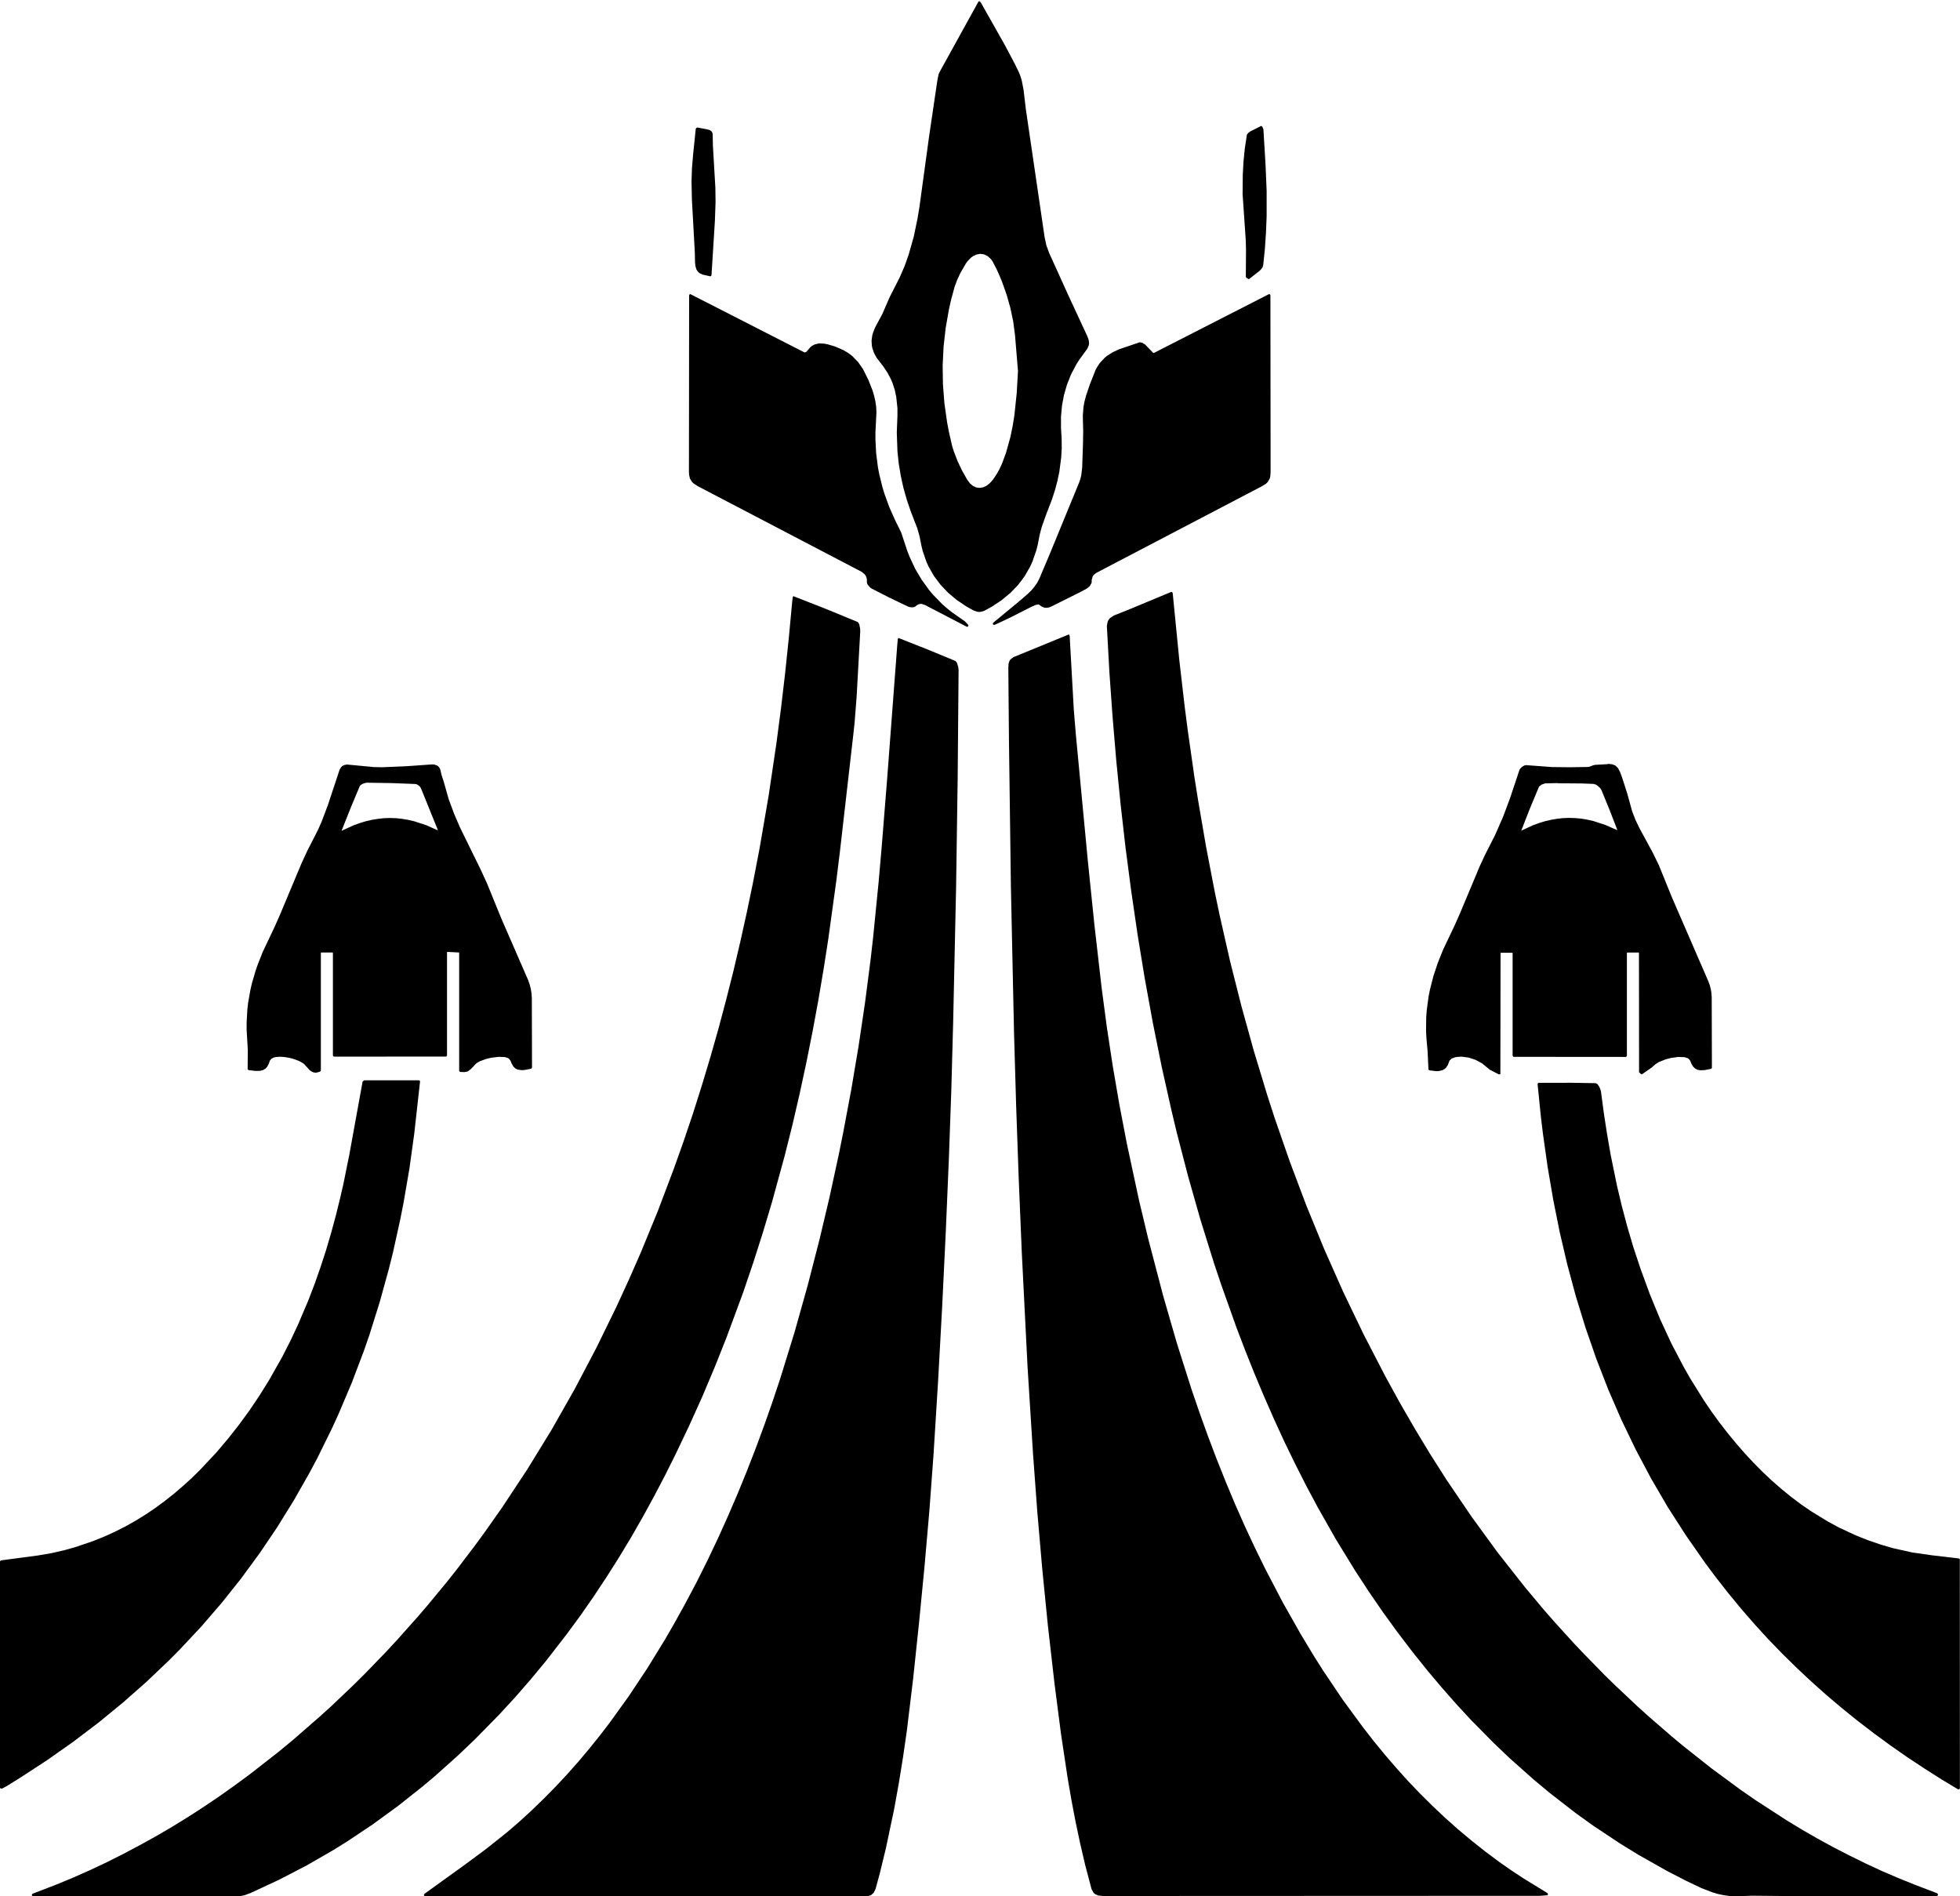
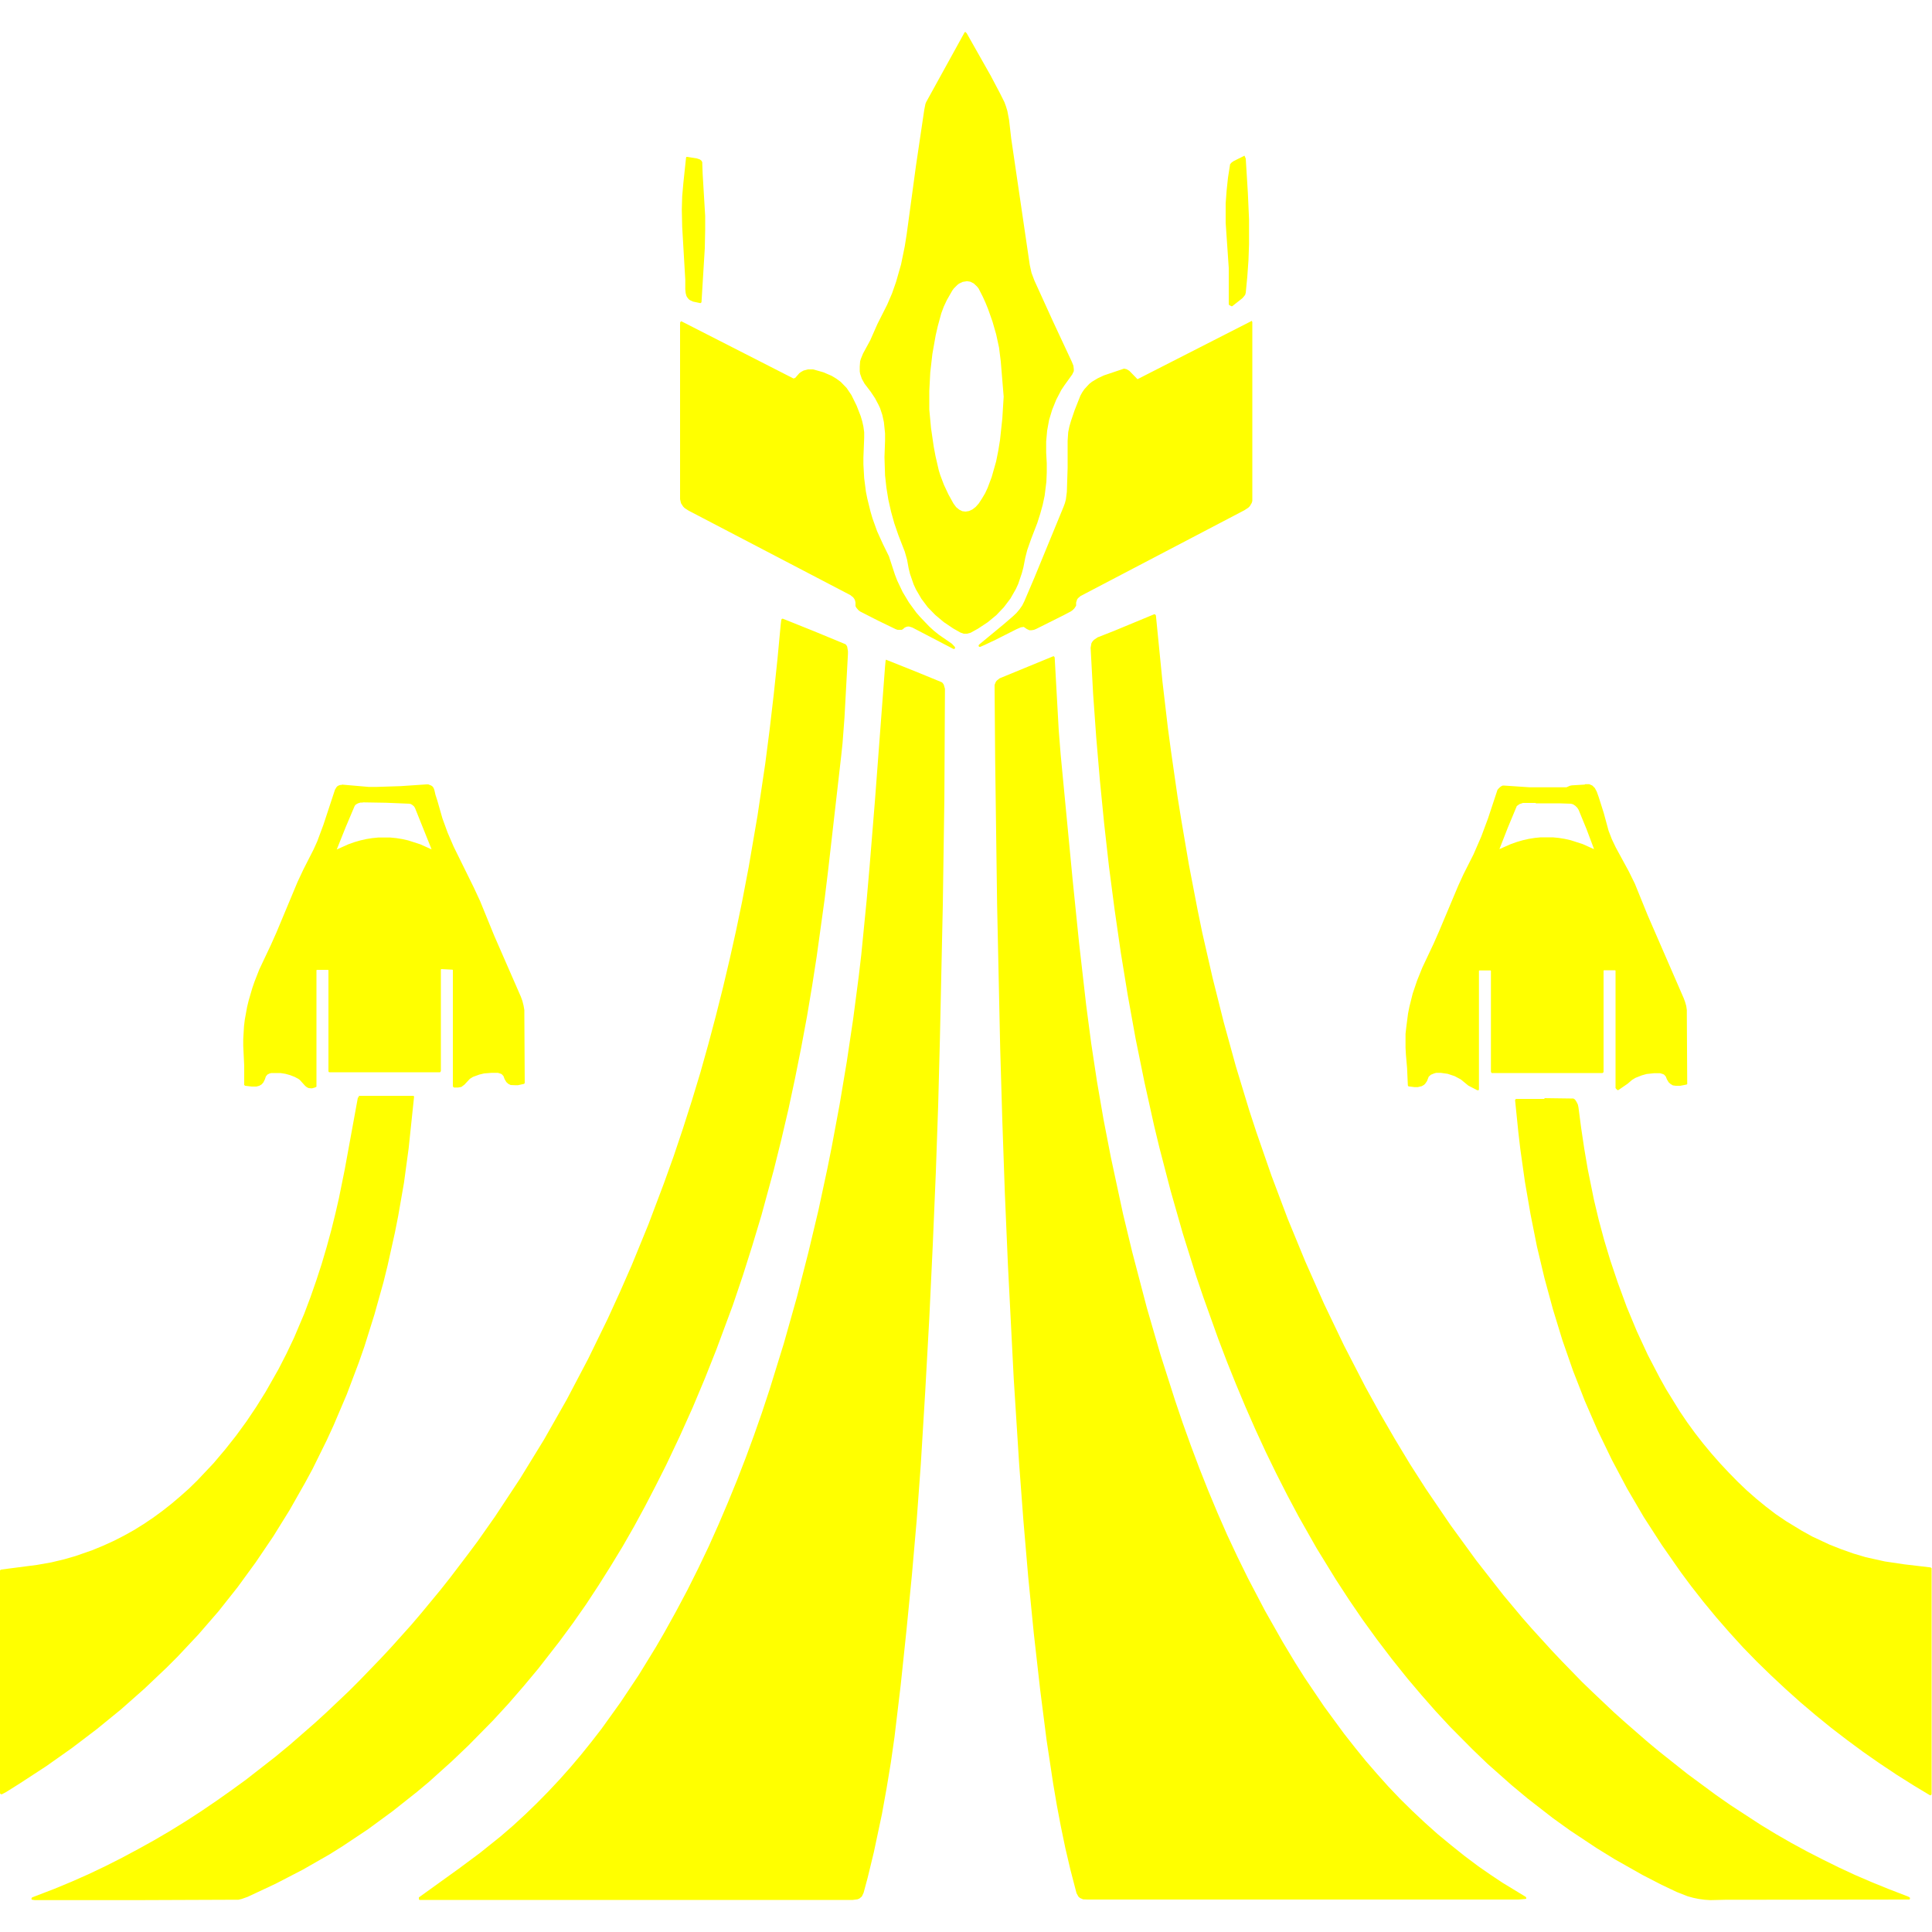
- <svg xmlns="http://www.w3.org/2000/svg" width="1064.15px" height="1028.95px" viewBox="0 0 1064.15 1028.95">
-   <defs />
-   <g>
-     <path stroke="none" fill="#000000" d="M635.95 321.3 L636.05 321.35 636.4 321.45 636.7 321.95 640.3 358.5 643.25 383.95 644.9 396.65 648.5 421.9 650.5 434.5 654.8 459.55 659.6 484.5 662.2 496.9 667.8 521.6 674 546.15 680.75 570.5 688.1 594.7 692 606.75 700.3 630.65 709.25 654.4 718.9 677.95 729.25 701.25 740.35 724.35 752.2 747.25 760.05 761.55 768.2 775.65 776.6 789.55 785.3 803.2 798.9 823.25 813.15 842.8 828.1 861.8 838.45 874.15 843.75 880.2 854.6 892.15 860.15 898 871.45 909.55 877.25 915.2 889.1 926.35 895.15 931.8 907.5 942.5 913.8 947.75 929.35 960.05 945.25 971.75 953.35 977.35 969.85 988.05 978.25 993.15 986.75 998.05 995.35 1002.75 1004.1 1007.25 1012.95 1011.6 1021.9 1015.75 1031 1019.65 1040.2 1023.35 1050.95 1027.45 1051.85 1027.85 1052.15 1028.15 1052.2 1028.6 1051.95 1029.1 1051.55 1029.25 967.55 1029.25 951.05 1029.1 942.2 1029.45 939 1029.25 935.85 1028.8 932.75 1028.15 929.7 1027.25 923.75 1024.95 915.45 1021 904.9 1015.55 889.5 1006.85 879.5 1000.7 864.9 991 855.45 984.2 841.65 973.5 832.7 966.05 819.65 954.45 811.2 946.4 798.85 933.9 790.85 925.25 783.05 916.4 775.4 907.35 766.9 896.75 758.7 886 750.8 875.1 743.2 864.05 735.85 852.8 725.35 835.7 715.45 818.25 709.15 806.45 703.1 794.5 697.25 782.45 691.65 770.25 686.25 757.95 681.05 745.55 676.05 733.05 671.25 720.45 663 697.3 659.1 685.65 651.8 662.25 645.1 638.7 638.95 615 636.1 603.1 630.75 579.2 625.9 555.15 621.5 531 617.65 507.45 614.2 483.85 611.1 460.2 608.4 436.5 606.05 412.8 604.05 389.05 602.35 365.25 600.95 339.85 601.4 337.45 601.9 336.45 602.7 335.5 604.7 334.15 613.6 330.6 635.95 321.3 M488.1 346.3 L488 346.4 503.2 352.4 518.5 358.7 519.05 359.1 519.65 360.05 520.3 362.25 520.45 363.75 519.95 422.65 519.1 481.55 517.5 554.95 516.5 591.65 515.2 628.35 513.5 668.65 511.55 708.95 509.35 749.25 506.85 789.5 504.6 819.95 501.95 850.35 499 880.7 495.8 911.05 492.35 939.6 490.3 953.8 488 968 485.45 982.15 481 1003.25 477.6 1017.25 475.35 1025.5 474.35 1027.5 473 1028.7 471.9 1029.15 469.3 1029.45 230.65 1029.3 230.3 1029.05 230.15 1028.65 230.4 1028.1 252.4 1012.25 264 1003.65 275.3 994.65 282.2 988.7 288.9 982.55 295.4 976.25 301.75 969.8 307.9 963.2 313.9 956.45 319.7 949.55 325.35 942.55 330.85 935.4 341.4 920.75 351.4 905.7 360.9 890.25 365.45 882.4 371.95 870.7 378.2 858.9 384.15 847 389.85 835 395.3 822.9 400.55 810.7 405.55 798.45 410.35 786.1 414.95 773.65 419.35 761.15 423.55 748.55 431.4 723.15 438.6 697.5 444.9 673 450.4 649.8 455.45 626.5 457.8 614.8 462.2 591.4 466.15 567.9 469.65 544.35 472.7 520.7 474.05 508.85 477.05 478.65 478.65 460.3 481.6 423.6 487.15 350.15 487.45 346.9 487.75 346.4 488.1 346.3 M580.2 344.45 L580.1 344.4 580.45 344.5 580.75 345.05 583 385.2 584.1 398.6 590.65 467.6 594.2 502.1 598.15 536.55 600.95 557.65 604.15 578.7 607.75 599.65 611.75 620.55 618.45 651.75 623.4 672.45 631.5 703.35 638.9 728.95 646.95 754.3 651.25 766.85 655.75 779.35 660.45 791.75 665.35 804.05 670.45 816.25 675.8 828.35 681.4 840.35 687.25 852.25 696.5 869.95 706.35 887.35 713.25 898.8 718.35 906.85 728.95 922.6 740.15 937.85 745.95 945.3 751.95 952.6 758.1 959.75 764.4 966.75 770.9 973.55 777.6 980.2 784.5 986.7 791.55 993 798.85 999.1 806.35 1005.05 814.05 1010.8 820.65 1015.4 827.4 1019.85 840.15 1027.65 840.45 1028.2 840.35 1028.6 840.05 1028.85 836.1 1029.15 598.9 1029.25 596.35 1029 594.6 1028.25 593.75 1027.5 592.65 1025.55 589.2 1012.5 586.45 1000.7 583.95 988.9 581.7 977.05 579.65 965.15 576.05 941.25 572.5 913.7 568.95 882.6 565.85 851.45 563.15 820.25 560.85 789.05 557.9 742.15 554.75 679.6 553.1 639.95 551.7 600.3 550.55 560.65 548.85 481.35 547.8 402.05 547.45 362.35 547.6 360.25 548.1 358.7 548.6 358 550.2 356.75 580.2 344.45 M431.05 323.6 L431.05 323.75 448.3 330.5 465.55 337.6 466.05 338 466.55 339 467 341.4 467.05 342.85 465.1 378.1 464 392.15 463.25 399.15 456 462.45 454.05 478.25 449.7 509.8 447.25 525.55 444.35 542.7 441.2 559.8 437.8 576.8 434.15 593.75 430.25 610.6 426.05 627.35 419.2 652.35 414.25 668.9 409 685.35 403.45 701.7 394.45 726.05 388.05 742.15 381.3 758.15 374.15 774 366.65 789.75 360.95 801.15 355.05 812.4 348.95 823.55 342.65 834.55 336.1 845.4 329.35 856.05 322.4 866.55 315.2 876.9 307.75 887.05 296.15 902 288.1 911.7 279.8 921.25 271.2 930.6 257.8 944.25 248.5 953.1 235.8 964.45 229.3 969.9 216.05 980.4 202.4 990.35 188.4 999.7 181.25 1004.15 166.6 1012.6 151.55 1020.4 136.1 1027.6 132.85 1028.8 131.05 1029.2 129.4 1029.35 74.3 1029.45 19.2 1029.45 17.65 1029.25 17.35 1028.95 17.3 1028.5 17.7 1028 30.2 1023.2 39.65 1019.3 49 1015.15 58.2 1010.8 67.25 1006.25 76.2 1001.5 85.05 996.6 93.75 991.5 102.35 986.2 110.85 980.7 119.2 975.05 127.45 969.2 135.6 963.2 151.6 950.7 159.45 944.2 173.55 931.9 179.85 926.2 192.1 914.55 198.1 908.6 209.8 896.5 215.5 890.35 226.65 877.85 232.1 871.5 242.75 858.6 247.95 852.05 258.05 838.75 263 832 272.6 818.35 286.45 797.4 299.6 775.95 312.05 754 323.85 731.55 334.7 709.35 341.45 694.65 347.95 679.85 357.15 657.45 365.7 634.85 371.1 619.7 376.25 604.45 381.1 589.1 385.75 573.65 390.15 558.15 394.3 542.55 398.25 526.9 401.95 511.15 405.45 495.35 408.75 479.5 412.4 460.55 417.3 432.05 421.55 403.45 424.05 384.35 426.3 365.2 428.3 346 430.1 326.75 430.4 324.2 430.7 323.7 431.05 323.6 M850.8 587.8 L850.7 587.75 866.4 588 867.3 588.5 868.2 589.8 868.9 591.3 869.25 592.75 870.75 604.1 872.5 615.45 874.45 626.75 877.9 643.6 880.55 654.75 883.5 665.85 886.75 676.85 890.85 689.2 895.85 702.8 901.35 716.15 907.4 729.2 914.05 741.9 917.6 748.15 925.2 760.35 929.25 766.3 933.5 772.15 937.95 777.9 942.6 783.55 947.25 788.9 952.05 794.05 956.95 799 962 803.75 967.2 808.3 972.55 812.65 978 816.75 983.65 820.6 992.4 825.95 998.4 829.2 1007.75 833.55 1014.2 836.1 1020.85 838.4 1027.65 840.4 1038.2 842.75 1049 844.3 1063.5 846 1064.05 846.4 1064.1 970.75 1063.75 971.35 1063.1 971.35 1054.3 966.05 1044.85 960.05 1035.55 953.9 1026.45 947.55 1017.5 941 1008.75 934.3 1000.2 927.4 991.8 920.3 983.6 913 975.6 905.5 967.75 897.8 960.1 889.9 952.65 881.75 945.4 873.4 938.35 864.85 931.45 856.05 925.9 848.6 915.35 833.5 905.5 818.15 896.4 802.55 888 786.7 880.25 770.6 873.15 754.25 866.7 737.65 860.85 720.8 855.6 703.75 850.95 686.5 846.85 669 843.3 651.3 840.25 633.4 837.7 615.35 836.6 606.25 834.8 588.45 835 588 835.45 587.8 850.8 587.8 M197.55 586.7 L197.6 586.45 227.4 586.45 227.9 586.65 228.05 587.15 224.9 615.5 222.3 634.3 219.15 652.65 217.35 661.8 213.35 679.95 211.1 688.95 206.15 706.85 200.6 724.55 197.55 733.35 190.95 750.75 183.65 767.95 179.95 776 172.2 791.7 168.1 799.4 159.55 814.45 150.5 829.05 140.95 843.2 130.9 856.9 120.35 870.15 109.3 882.95 97.75 895.3 91.8 901.3 79.5 913 66.75 924.25 53.5 935.1 39.8 945.5 25.6 955.5 10.95 965.05 3.45 969.7 1.2 970.9 0.35 970.95 -0.05 970.35 0 847.5 0.55 847.05 20.2 844.45 28.1 843.1 35.25 841.45 41.55 839.65 50.75 836.5 56.7 834.1 62.5 831.45 68.15 828.6 73.65 825.5 79 822.2 84.25 818.65 89.35 814.9 94.35 810.95 99.2 806.8 103.95 802.5 108.55 798 117.45 788.5 123.85 780.95 129.9 773.25 135.65 765.35 141.05 757.3 146.15 749.1 153.25 736.55 157.6 728 161.7 719.3 167.35 706.05 170.8 697.05 174 687.95 177 678.75 179.75 669.4 182.3 660 184.65 650.5 186.45 642.65 189.65 626.85 196.85 587.25 197.1 586.85 197.55 586.7 M873.05 414.8 L873.1 414.65 875.35 414.9 877.1 415.6 878.45 416.95 879.55 419 880.65 421.95 883.45 430.65 886.15 440.4 887.95 445.05 890.1 449.55 897.3 462.8 900.6 469.55 907.75 487.15 927.5 532.65 928.25 534.7 928.85 536.95 929.2 539.2 929.35 541.45 929.45 579.6 929.3 580 928.9 580.25 925.55 580.9 923.15 581 921.6 580.7 920.3 580 919.25 579 918.3 577.4 917.65 575.8 916.85 574.8 916.35 574.45 914.6 573.9 911.15 573.75 907.1 574.35 904.4 575.05 900.85 576.45 898.95 577.6 896.6 579.65 891.5 583.15 890.85 583 889.9 582.05 889.85 517.3 889.65 517.1 883.5 517.1 883.3 517.3 883.3 573.1 883.1 573.55 882.65 573.75 821.65 573.7 821.25 573.1 821.25 517.4 821.05 517.2 814.9 517.2 814.7 517.4 814.6 582.95 814.35 583.2 813.7 583.2 808.8 580.65 804.6 577.2 801.15 575.35 797.35 574.1 793.5 573.6 791.1 573.75 789.95 573.95 788.15 574.65 787 575.75 786.05 578.2 785.1 579.6 784.45 580.2 783.2 580.95 781 581.45 779.35 581.45 775.9 581 775.55 580.45 775.1 570.85 774.45 563.5 774.25 559.65 774.35 552 774.65 548.25 775.65 540.8 776.4 537.1 778.25 529.85 780.65 522.65 783.5 515.55 789.8 502.3 792.6 496 803.3 470.45 806.2 464.2 811.75 453.25 816.05 443.45 819.8 433.45 825.05 417.7 825.85 416.75 826.85 415.95 827.9 415.45 828.5 415.35 842.7 416.4 852.35 416.5 862 416.35 863 416.2 864.95 415.45 866.05 415.2 873.05 414.8 M188.2 415.1 L188.15 415 202.95 416.4 207.55 416.5 220.6 415.95 234.75 414.95 235.85 415.05 237.4 415.6 238.1 416.15 238.65 416.9 239.1 417.95 239.75 420.75 240.85 424.1 243.6 433.8 246.5 441.65 249.8 449.3 260.85 471.8 264.35 479.4 272.1 498.4 286.75 532.05 287.55 534.35 288.2 536.9 288.6 539.4 288.75 541.9 288.85 579.55 288.55 580.1 285.1 580.8 283.45 580.95 281.1 580.65 279.8 580 278.75 579 277.8 577.4 277.15 575.75 276.35 574.75 275.85 574.4 274.2 573.85 270.75 573.7 266.65 574.2 263.95 574.85 260.4 576.15 258.65 577.2 255.65 580.35 253.9 581.65 252.1 582 249.9 581.9 249.5 581.7 249.3 581.25 249.3 517.25 249.1 517.05 242.9 516.75 242.7 516.95 242.7 572.95 242.3 573.55 181.4 573.6 180.95 573.4 180.75 572.95 180.75 517.25 180.55 517.05 174.4 517.05 174.2 517.25 174.2 581.05 174.1 581.45 173.4 581.85 171.95 582.25 171.2 582.3 170.05 582.1 169.1 581.65 168.1 580.9 165.15 577.65 164.35 577.05 162.35 575.95 159.85 575 157.15 574.25 154.4 573.8 151.85 573.65 149.55 573.85 148.6 574.1 147.35 574.75 146.5 575.8 145.95 577.4 145.1 579.05 144.1 580.15 142.8 580.9 141.2 581.3 138.65 581.35 135 580.9 134.45 580.5 134.55 570 133.9 558.9 133.9 555.25 134.3 548 134.7 544.45 135.95 537.4 136.75 533.9 138.75 527 139.95 523.55 142.65 516.75 149.05 503.25 152.1 496.35 163.75 468.55 166.9 461.75 172.55 450.7 174.55 446.2 178 437.1 184.4 417.75 185.3 416.35 185.95 415.75 187.25 415.2 188.2 415.1 M199.75 424.9 L199.75 424.85 198.45 425 197.1 425.4 195.95 426.05 195.3 426.8 190.35 438.65 185.5 450.85 185.6 450.95 192 448 195.35 446.8 198.65 445.8 201.95 445.05 205.25 444.5 208.5 444.15 211.75 444.05 215 444.15 218.25 444.5 221.5 445.05 224.8 445.8 231.4 447.95 237.55 450.7 237.7 450.5 228.55 427.9 228.05 427.1 227.25 426.35 226.35 425.8 225.55 425.6 212.65 425.1 199.75 424.9 M845.85 425.2 L845.95 425.1 838.95 425.25 837.05 425.9 835.6 427 830.6 439 826 450.75 826.1 450.85 832.4 447.95 835.7 446.75 839 445.75 842.3 445 845.55 444.45 848.8 444.1 852.05 444 855.3 444.1 858.55 444.4 861.8 444.95 865.1 445.7 871.7 447.85 877.9 450.6 878.05 450.4 873.9 439.7 869.55 429.05 868.8 427.85 867.7 426.75 866.4 425.9 865.2 425.55 858.75 425.3 845.85 425.2 M374.8 159.65 L374.7 159.6 436.85 191.35 437.8 191 440 188.45 440.8 187.8 442.25 187 444.7 186.4 447.5 186.55 449.5 186.95 453.25 188.05 457.7 189.95 460.35 191.5 462.75 193.3 465.9 196.55 468.6 200.45 471.5 206.3 473.75 212 474.6 214.9 475.25 217.75 475.7 220.8 475.85 223.85 475.3 234.7 475.3 238.55 475.7 246.15 476.65 253.6 477.35 257.3 479.15 264.6 480.25 268.2 482.85 275.35 486 282.4 489.3 289.1 492.65 299.2 493.95 302.5 496.9 308.8 500.4 314.7 504.4 320.25 506.6 322.85 511.4 327.8 514 330.1 516.75 332.3 523.95 337.35 525.65 339.2 525.8 339.6 525.65 340 525.15 340.25 524.85 340.2 502.15 328.4 500.45 327.85 499.55 327.85 498.7 328.05 497.85 328.5 496.85 329.3 496.2 329.6 495.1 329.7 493.9 329.55 492.95 329.25 483.05 324.5 473.3 319.55 472.3 318.8 471.1 317.4 470.7 316.5 470.65 314.6 470.45 313.55 470.05 312.6 469.45 311.75 467.9 310.45 378.8 263.9 376.65 262.5 375.75 261.65 374.6 259.8 374.1 257.55 374.05 256.1 374.15 160.3 374.45 159.75 374.8 159.65 M689 159.65 L689.1 159.65 689.45 159.75 689.75 160.3 689.85 256.35 689.65 258.8 689.35 259.85 688.3 261.65 687.45 262.5 685.35 263.85 595.1 311.05 593.75 312.2 593.25 312.95 592.75 314.7 592.65 316.45 591.8 317.95 590.85 318.9 589.8 319.65 585.95 321.7 570.8 329.25 569.5 329.75 568.25 329.95 567 329.85 565.6 329.3 563.95 328.1 562.4 328.35 560 329.4 548.35 335.3 542.45 338.1 539.95 339.2 539.35 339.15 539 338.7 539.25 338.05 552.65 327 558 322.4 559.9 320.55 561.6 318.55 563.1 316.4 564.3 314.1 569.8 301.1 585.85 262.05 586.55 260.05 587.05 258 587.55 253.8 588 240.6 588.1 234 587.9 225.7 588.25 220.9 588.85 217.8 589.65 214.8 591.65 208.85 594.85 200.75 595.9 198.85 597.1 197.1 599.75 194.25 601.2 193.05 604.35 191.1 607.75 189.55 618.8 185.8 620.2 186.1 621.7 187 626.15 191.6 626.4 191.65 689 159.65 M531.85 0.5 L531.8 0.8 532.4 1.15 545.7 24.7 550.8 34.35 553.2 39.25 554.1 41.55 554.8 43.95 555.75 48.95 556.95 59.15 567.15 128.75 568.1 133.15 569.65 137.4 579.85 159.9 590.25 182.3 591.05 184.4 591.3 186.3 591.15 187.4 590.4 189.2 586 195.25 584.35 197.85 581.55 203.15 579.35 208.65 577.7 214.3 576.6 220.15 576.05 226.15 576.05 232.35 576.4 238.15 576.45 243.3 576.15 248.45 575.15 256.1 574.1 261.15 572.75 266.15 571.15 271.1 567.75 279.95 565.6 286.05 564.5 290.15 563.45 295.6 562.65 298.75 560.6 304.7 559.35 307.5 556.35 312.75 552.75 317.55 548.55 321.9 543.75 325.85 538.4 329.4 534.35 331.6 532.4 332.15 531.45 332.2 530.45 332.05 528.6 331.4 524.65 329.2 519.45 325.7 514.8 321.8 510.7 317.5 507.15 312.8 504.2 307.65 502.95 304.9 500.95 299.05 500.2 295.95 499.3 291.3 498.05 286.85 494.55 277.8 492.35 271.35 490.5 264.85 489.05 258.25 487.95 251.6 487.25 244.9 486.9 234.75 487.25 225.8 487.25 221.6 486.6 215.45 485.75 211.5 484.5 207.7 483.7 205.85 481.8 202.25 479.45 198.75 476 194.3 474.55 191.65 473.6 188.9 473.35 187.55 473.2 184.85 473.6 182 474 180.6 475.15 177.7 479.05 170.45 483.05 161.25 488.4 150.75 491.1 144.55 493.35 138.2 496.1 128.5 498.15 118.65 499.25 111.95 504.4 74.3 508.95 43.45 509.6 40.3 510.05 39.25 531.25 0.85 531.85 0.5 M532.25 137.8 L530.2 138.15 528.15 139.15 527.15 139.9 525.25 141.85 524.4 143.05 521.4 148.25 519.7 151.9 518.3 155.65 516.4 162.65 515.25 167.75 513.45 177.95 512.3 188.15 511.8 198.4 511.95 208.65 512.75 218.9 514.2 229.15 515.15 234.25 516.95 242.1 517.8 244.85 519.85 250.2 522.3 255.4 525.1 260.35 526.6 262.4 528.25 263.8 530 264.6 531.85 264.85 533.75 264.55 535.6 263.7 537.4 262.3 539.1 260.4 540.95 257.65 542.6 254.75 544 251.75 546.2 245.8 548.6 237.15 549.8 231.3 550.75 225.4 552 213.5 552.7 201.5 551.1 182.1 550.1 174.45 548.55 167.1 546.55 160.05 544.1 153.1 542.7 149.7 541.2 146.35 538.85 141.8 538.05 140.7 536.25 139.05 534.3 138.1 532.25 137.8 M684.85 68.3 L684.75 68.35 685.35 68.75 685.95 70.2 687.1 89.25 687.7 103.6 687.7 117.3 687.35 126.2 686.75 135.1 685.85 143.9 685.5 145.05 684.8 146.05 683.9 147 678.35 151.35 677.9 151.5 676.65 150.75 676.4 150.2 676.5 135.3 676.35 130.25 674.65 105.35 674.75 94.7 675.15 87.6 675.85 80.55 677 73.05 677.85 72.05 678.9 71.3 684.85 68.3 M378.4 69.35 L378.5 69.2 383.9 70.2 385.5 70.7 386.45 71.45 386.85 72.35 386.95 73.1 387.05 78.85 388.4 101.95 388.5 109.65 388.15 119.75 386.3 149.35 386.1 149.8 385.65 150 381.6 149.1 380.05 148.4 379.35 147.9 378.45 146.85 378.05 146.1 377.6 144.55 377.35 142.45 377.25 137.2 375.65 108.15 375.45 98.45 375.7 91.25 376.3 84 377.75 69.95 378 69.5 378.4 69.35" />
-   </g>
+ <svg xmlns="http://www.w3.org/2000/svg" id="d" data-name="Ebene 2" viewBox="0 0 100 100">
+   <defs>
+     <style>
+       .e {
+         fill: #ff0;
+       }
+     </style>
+   </defs>
+   <path class="e" d="M59.77,31.8h0s.03.01.03.01l.03.05.34,3.43.28,2.39.16,1.19.34,2.37.19,1.18.4,2.35.45,2.34.24,1.17.53,2.32.58,2.31.63,2.29.69,2.27.37,1.13.78,2.25.84,2.23.91,2.21.97,2.19,1.04,2.17,1.11,2.15.74,1.34.77,1.33.79,1.31.82,1.28,1.28,1.88,1.34,1.84,1.4,1.79.97,1.16.5.57,1.02,1.12.52.55,1.06,1.09.55.53,1.11,1.05.57.51,1.16,1.01.59.49,1.46,1.16,1.49,1.1.76.53,1.55,1.01.79.48.8.46.81.44.82.42.83.41.84.39.86.37.86.35,1.01.39.08.04.03.03v.04s-.02.05-.02.05h-.04s-7.89.01-7.89.01h-1.55s-.83.02-.83.02l-.3-.02-.3-.04-.29-.06-.29-.08-.56-.22-.78-.37-.99-.51-1.45-.82-.94-.58-1.37-.91-.89-.64-1.3-1.01-.84-.7-1.23-1.09-.79-.76-1.16-1.17-.75-.81-.73-.83-.72-.85-.8-1-.77-1.01-.74-1.02-.71-1.04-.69-1.06-.99-1.61-.93-1.64-.59-1.11-.57-1.12-.55-1.13-.53-1.15-.51-1.16-.49-1.17-.47-1.17-.45-1.18-.78-2.18-.37-1.09-.69-2.2-.63-2.21-.58-2.23-.27-1.12-.5-2.25-.46-2.26-.41-2.27-.36-2.21-.32-2.22-.29-2.22-.25-2.23-.22-2.23-.19-2.23-.16-2.24-.13-2.39.04-.23.05-.09.08-.09.19-.13.84-.33,2.1-.87M45.87,34.15h0s1.43.57,1.43.57l1.44.59.05.04.06.09.06.21v.14s-.03,5.53-.03,5.53l-.08,5.53-.15,6.9-.09,3.45-.12,3.45-.16,3.79-.18,3.79-.21,3.79-.23,3.78-.21,2.86-.25,2.86-.28,2.85-.3,2.85-.32,2.68-.19,1.33-.22,1.33-.24,1.33-.42,1.98-.32,1.32-.21.78-.09.19-.13.11-.1.04-.24.03h-22.43s-.03-.04-.03-.04v-.04s0-.05,0-.05l2.07-1.49,1.09-.81,1.06-.85.65-.56.63-.58.61-.59.6-.61.58-.62.56-.63.55-.65.53-.66.52-.67.99-1.38.94-1.41.89-1.45.43-.74.61-1.1.59-1.11.56-1.12.54-1.13.51-1.14.49-1.15.47-1.15.45-1.16.43-1.17.41-1.17.39-1.18.74-2.39.68-2.41.59-2.3.52-2.18.47-2.19.22-1.1.41-2.2.37-2.21.33-2.21.29-2.22.13-1.11.28-2.84.15-1.72.28-3.45.52-6.9.03-.31.03-.05h.03M54.53,33.98h0s.03,0,.03,0l.03.05.21,3.77.1,1.26.62,6.48.33,3.24.37,3.24.26,1.98.3,1.98.34,1.97.38,1.96.63,2.93.47,1.95.76,2.9.7,2.41.76,2.38.4,1.18.42,1.17.44,1.17.46,1.16.48,1.15.5,1.14.53,1.13.55,1.12.87,1.66.93,1.64.65,1.08.48.76,1,1.48,1.05,1.43.55.7.56.69.58.67.59.66.61.64.63.62.65.61.66.59.69.57.7.56.72.54.62.43.63.42,1.2.73.03.05v.04s-.04.02-.04.02l-.37.03h-22.29s-.24-.01-.24-.01l-.16-.07-.08-.07-.1-.18-.32-1.23-.26-1.11-.23-1.11-.21-1.11-.19-1.12-.34-2.25-.33-2.59-.33-2.92-.29-2.93-.25-2.93-.22-2.93-.28-4.41-.3-5.88-.16-3.73-.13-3.73-.11-3.73-.16-7.45-.1-7.45-.03-3.73v-.2s.06-.15.06-.15l.05-.07.15-.12,2.82-1.16M40.51,32.02h0s1.62.65,1.62.65l1.62.67.05.04.05.09.04.23v.14s-.18,3.31-.18,3.31l-.1,1.32-.07.66-.68,5.95-.18,1.48-.41,2.96-.23,1.48-.27,1.61-.3,1.61-.32,1.6-.34,1.59-.37,1.58-.39,1.57-.64,2.35-.47,1.56-.49,1.55-.52,1.54-.85,2.29-.6,1.51-.63,1.5-.67,1.49-.7,1.48-.54,1.07-.55,1.06-.57,1.05-.59,1.03-.62,1.02-.63,1-.65.99-.68.97-.7.95-1.09,1.4-.76.91-.78.9-.81.88-1.26,1.28-.87.83-1.19,1.07-.61.51-1.25.99-1.28.94-1.32.88-.67.42-1.38.79-1.41.73-1.45.68-.31.11-.17.04h-.16s-5.18.02-5.18.02H1.81l-.15-.02-.03-.03v-.04s.03-.05.03-.05l1.17-.45.89-.37.88-.39.86-.41.85-.43.84-.45.83-.46.82-.48.81-.5.8-.52.78-.53.78-.55.77-.56,1.5-1.17.74-.61,1.33-1.16.59-.54,1.15-1.09.56-.56,1.1-1.14.54-.58,1.05-1.17.51-.6,1-1.21.49-.62.95-1.25.47-.63.9-1.28,1.3-1.97,1.24-2.02,1.17-2.06,1.11-2.11,1.02-2.09.63-1.38.61-1.39.86-2.1.8-2.12.51-1.42.48-1.43.46-1.44.44-1.45.41-1.46.39-1.47.37-1.47.35-1.48.33-1.48.31-1.49.34-1.78.46-2.68.4-2.69.23-1.79.21-1.8.19-1.8.17-1.81.03-.24.03-.05h.03M79.96,56.84h0s1.48.02,1.48.02l.08.05.08.12.07.14.03.14.14,1.07.16,1.07.18,1.06.32,1.58.25,1.05.28,1.04.31,1.03.39,1.16.47,1.28.52,1.25.57,1.23.62,1.19.33.59.71,1.15.38.56.4.55.42.54.44.53.44.5.45.48.46.47.47.45.49.43.5.41.51.39.53.36.82.5.56.31.88.41.61.24.62.22.64.19.99.22,1.01.15,1.36.16.05.04v11.69s-.03.06-.03.06h-.06l-.83-.5-.89-.56-.87-.58-.86-.6-.84-.62-.82-.63-.8-.65-.79-.67-.77-.69-.75-.7-.74-.72-.72-.74-.7-.77-.68-.78-.66-.8-.65-.83-.52-.7-.99-1.42-.93-1.44-.86-1.47-.79-1.49-.73-1.51-.67-1.54-.61-1.56-.55-1.58-.49-1.6-.44-1.62-.39-1.64-.33-1.66-.29-1.68-.24-1.7-.1-.86-.17-1.67.02-.04.04-.02h1.44M18.57,56.74v-.02h2.81l.05.02v.05s-.28,2.66-.28,2.66l-.24,1.77-.3,1.72-.17.86-.38,1.71-.21.85-.47,1.68-.52,1.66-.29.83-.62,1.64-.69,1.62-.35.76-.73,1.48-.39.72-.8,1.41-.85,1.37-.9,1.33-.94,1.29-.99,1.25-1.04,1.2-1.09,1.16-.56.56-1.16,1.1-1.2,1.06-1.25,1.02-1.29.98-1.33.94-1.38.9-.7.44-.21.11H.04s-.04-.05-.04-.05v-11.54s.06-.04.06-.04l1.85-.24.74-.13.67-.16.59-.17.86-.3.56-.23.55-.25.53-.27.52-.29.5-.31.49-.33.48-.35.47-.37.46-.39.45-.4.43-.42.84-.89.6-.71.57-.72.54-.74.51-.76.48-.77.67-1.18.41-.8.39-.82.53-1.25.32-.85.3-.86.28-.86.26-.88.24-.88.22-.89.17-.74.3-1.48.68-3.72.02-.04h.04M82.05,40.59h0s.21,0,.21,0l.16.07.13.13.1.19.1.28.26.82.25.92.17.44.2.42.68,1.25.31.63.67,1.65,1.86,4.28.07.19.06.21.03.21v.21s.02,3.59.02,3.59v.04s-.05.02-.05.02l-.31.06h-.23s-.15-.02-.15-.02l-.12-.07-.1-.09-.09-.15-.06-.15-.08-.09-.05-.03-.16-.05h-.32s-.38.04-.38.04l-.25.07-.33.13-.18.11-.22.19-.48.33h-.06s-.09-.1-.09-.1v-6.08s-.02-.02-.02-.02h-.58l-.02.02v5.24l-.02.04-.04.02h-5.73s-.04-.06-.04-.06v-5.23l-.02-.02h-.58l-.02.02v6.16s-.03.02-.03.02h-.06l-.46-.24-.39-.32-.32-.17-.36-.12-.36-.05h-.23s-.11.03-.11.03l-.17.07-.11.1-.09.23-.09.13-.06.06-.12.07-.21.05h-.16l-.32-.04-.03-.05-.04-.9-.06-.69-.02-.36v-.72s.04-.35.04-.35l.09-.7.07-.35.17-.68.23-.68.27-.67.59-1.25.26-.59,1.01-2.4.27-.59.52-1.03.4-.92.35-.94.49-1.48.08-.09.09-.08.1-.05h.06s1.33.09,1.33.09h.91s.91,0,.91,0h.09s.18-.08.18-.08l.1-.02.66-.04M17.69,40.61h0s1.39.12,1.39.12h.43s1.23-.04,1.23-.04l1.33-.09h.1s.15.06.15.06l.07.05.05.07.04.1.06.26.1.31.26.91.27.74.31.72,1.04,2.11.33.71.73,1.79,1.38,3.16.08.22.06.24.04.23v.23s.02,3.54.02,3.54l-.03.05-.32.07h-.16s-.22-.01-.22-.01l-.12-.06-.1-.09-.09-.15-.06-.16-.08-.09-.05-.03-.16-.05h-.32s-.39.03-.39.03l-.25.06-.33.12-.16.1-.28.3-.16.12-.17.03h-.21s-.04-.03-.04-.03l-.02-.04v-6.01l-.02-.02-.58-.03-.02.02v5.26l-.04.06h-5.72s-.04-.01-.04-.01l-.02-.04v-5.23l-.02-.02h-.58l-.02.02v6.03s-.08.04-.08.04l-.14.04h-.07s-.11-.01-.11-.01l-.09-.04-.09-.07-.28-.31-.08-.06-.19-.1-.23-.09-.25-.07-.26-.04h-.24s-.22,0-.22,0l-.09.02-.12.06-.08.1-.05.15-.08.16-.09.1-.12.07-.15.04h-.24s-.34-.04-.34-.04l-.05-.04v-.99s-.05-1.04-.05-1.04v-.34l.04-.68.04-.33.12-.66.08-.33.19-.65.11-.32.25-.64.6-1.27.29-.65,1.09-2.61.3-.64.53-1.04.19-.42.32-.86.6-1.82.08-.13.06-.06.12-.05h.09M18.78,41.54h0s-.12,0-.12,0l-.13.04-.11.06-.06.07-.47,1.11-.46,1.15h0s.6-.27.6-.27l.31-.11.31-.09.31-.07.31-.05.31-.03h.31s.31,0,.31,0l.31.03.31.05.31.07.62.2.58.26v-.02s-.85-2.12-.85-2.12l-.05-.08-.08-.07-.08-.05-.08-.02-1.21-.05-1.21-.02M79.49,41.56h0s-.66,0-.66,0l-.18.06-.14.1-.47,1.13-.43,1.1h0s.59-.26.59-.26l.31-.11.31-.09.31-.07.31-.05.31-.03h.31s.31,0,.31,0l.31.03.31.05.31.07.62.2.58.26v-.02s-.38-1.01-.38-1.01l-.41-1-.07-.11-.1-.1-.12-.08-.11-.03-.61-.02h-1.21M35.23,16.61h0s5.84,2.98,5.84,2.98l.09-.03.21-.24.08-.06.14-.08.23-.06h.26s.19.05.19.05l.35.1.42.18.25.15.23.17.3.31.25.37.27.55.21.54.08.27.06.27.04.29v.29s-.04,1.02-.04,1.02v.36l.04.71.09.7.07.35.17.69.1.34.24.67.3.66.31.63.31.95.12.31.28.59.33.55.38.52.21.24.45.47.24.22.26.21.68.47.16.17v.04s0,.04,0,.04l-.05.02h-.03s-2.13-1.11-2.13-1.11l-.16-.05h-.08l-.08.02-.08.04-.09.08-.06.03h-.1s-.11,0-.11,0l-.09-.03-.93-.45-.92-.47-.09-.07-.11-.13-.04-.08v-.18s-.02-.1-.02-.1l-.04-.09-.06-.08-.15-.12-8.37-4.37-.2-.13-.08-.08-.11-.17-.05-.21v-.14s0-9,0-9l.03-.05h.03M64.75,16.61h.04s.03.06.03.06v9.03s0,.23,0,.23l-.03.1-.1.17-.08.08-.2.13-8.48,4.44-.13.11-.05.07-.05.16v.16s-.09.14-.09.14l-.09.09-.1.07-.36.19-1.42.71-.12.05-.12.02h-.12s-.13-.06-.13-.06l-.16-.11-.15.02-.23.1-1.09.55-.55.26-.23.1h-.06s-.03-.05-.03-.05l.02-.06,1.26-1.04.5-.43.18-.17.16-.19.14-.2.11-.22.52-1.22,1.51-3.67.07-.19.05-.19.05-.39.04-1.24v-.62s0-.78,0-.78l.03-.45.06-.29.08-.28.19-.56.3-.76.1-.18.11-.16.25-.27.14-.11.3-.18.32-.15,1.04-.35.13.03.14.08.42.43h.02s5.88-3,5.88-3M49.98,1.65v.03s.05.03.05.03l1.25,2.21.48.91.23.46.08.22.07.23.09.47.11.96.96,6.54.09.41.15.4.96,2.11.98,2.1.08.2.02.18v.1s-.08.17-.08.17l-.41.57-.16.24-.26.5-.21.52-.16.53-.1.55-.05.56v.58l.03.55v.48s-.02.48-.02.48l-.09.72-.1.47-.13.47-.15.47-.32.83-.2.57-.1.39-.1.51-.08.3-.19.56-.12.26-.28.49-.34.45-.39.41-.45.37-.5.33-.38.21-.18.05h-.09s-.09,0-.09,0l-.17-.06-.37-.21-.49-.33-.44-.37-.39-.4-.33-.44-.28-.48-.12-.26-.19-.55-.07-.29-.08-.44-.12-.42-.33-.85-.21-.61-.17-.61-.14-.62-.1-.62-.07-.63-.03-.95.03-.84v-.39l-.06-.58-.08-.37-.12-.36-.08-.17-.18-.34-.22-.33-.32-.42-.14-.25-.09-.26-.02-.13v-.25s.02-.27.02-.27l.04-.13.11-.27.37-.68.38-.86.5-.99.25-.58.21-.6.26-.91.19-.93.1-.63.48-3.54.43-2.9.06-.3.04-.1,1.99-3.61.06-.03M50.02,14.56l-.19.03-.19.09-.09.07-.18.18-.08.11-.28.49-.16.34-.13.35-.18.66-.11.48-.17.96-.11.96-.05.96v.96s.09.96.09.96l.14.96.09.48.17.74.08.26.19.5.23.49.26.47.14.19.16.13.16.08.17.02.18-.03.17-.08.17-.13.16-.18.17-.26.16-.27.13-.28.21-.56.23-.81.11-.55.09-.55.12-1.12.07-1.13-.15-1.82-.09-.72-.15-.69-.19-.66-.23-.65-.13-.32-.14-.31-.22-.43-.08-.1-.17-.16-.18-.09-.19-.03M64.36,8.03h0s.06.04.06.04l.06.14.11,1.79.06,1.35v1.29l-.03.84-.06.84-.08.83-.03.11-.07.09-.08.09-.52.41h-.04s-.12-.06-.12-.06l-.02-.05v-1.4s0-.47,0-.47l-.16-2.34v-1s.05-.67.05-.67l.07-.66.11-.7.08-.09.1-.07.56-.28M35.56,8.12h0s.51.08.51.08l.15.05.09.07.04.08v.07s.02.54.02.54l.13,2.17v.72s-.02.95-.02.95l-.17,2.78-.02.04-.04.02-.38-.08-.15-.07-.07-.05-.08-.1-.04-.07-.04-.15-.02-.2v-.49s-.16-2.73-.16-2.73l-.02-.91.02-.68.06-.68.14-1.32.02-.04h.04" />
</svg>
